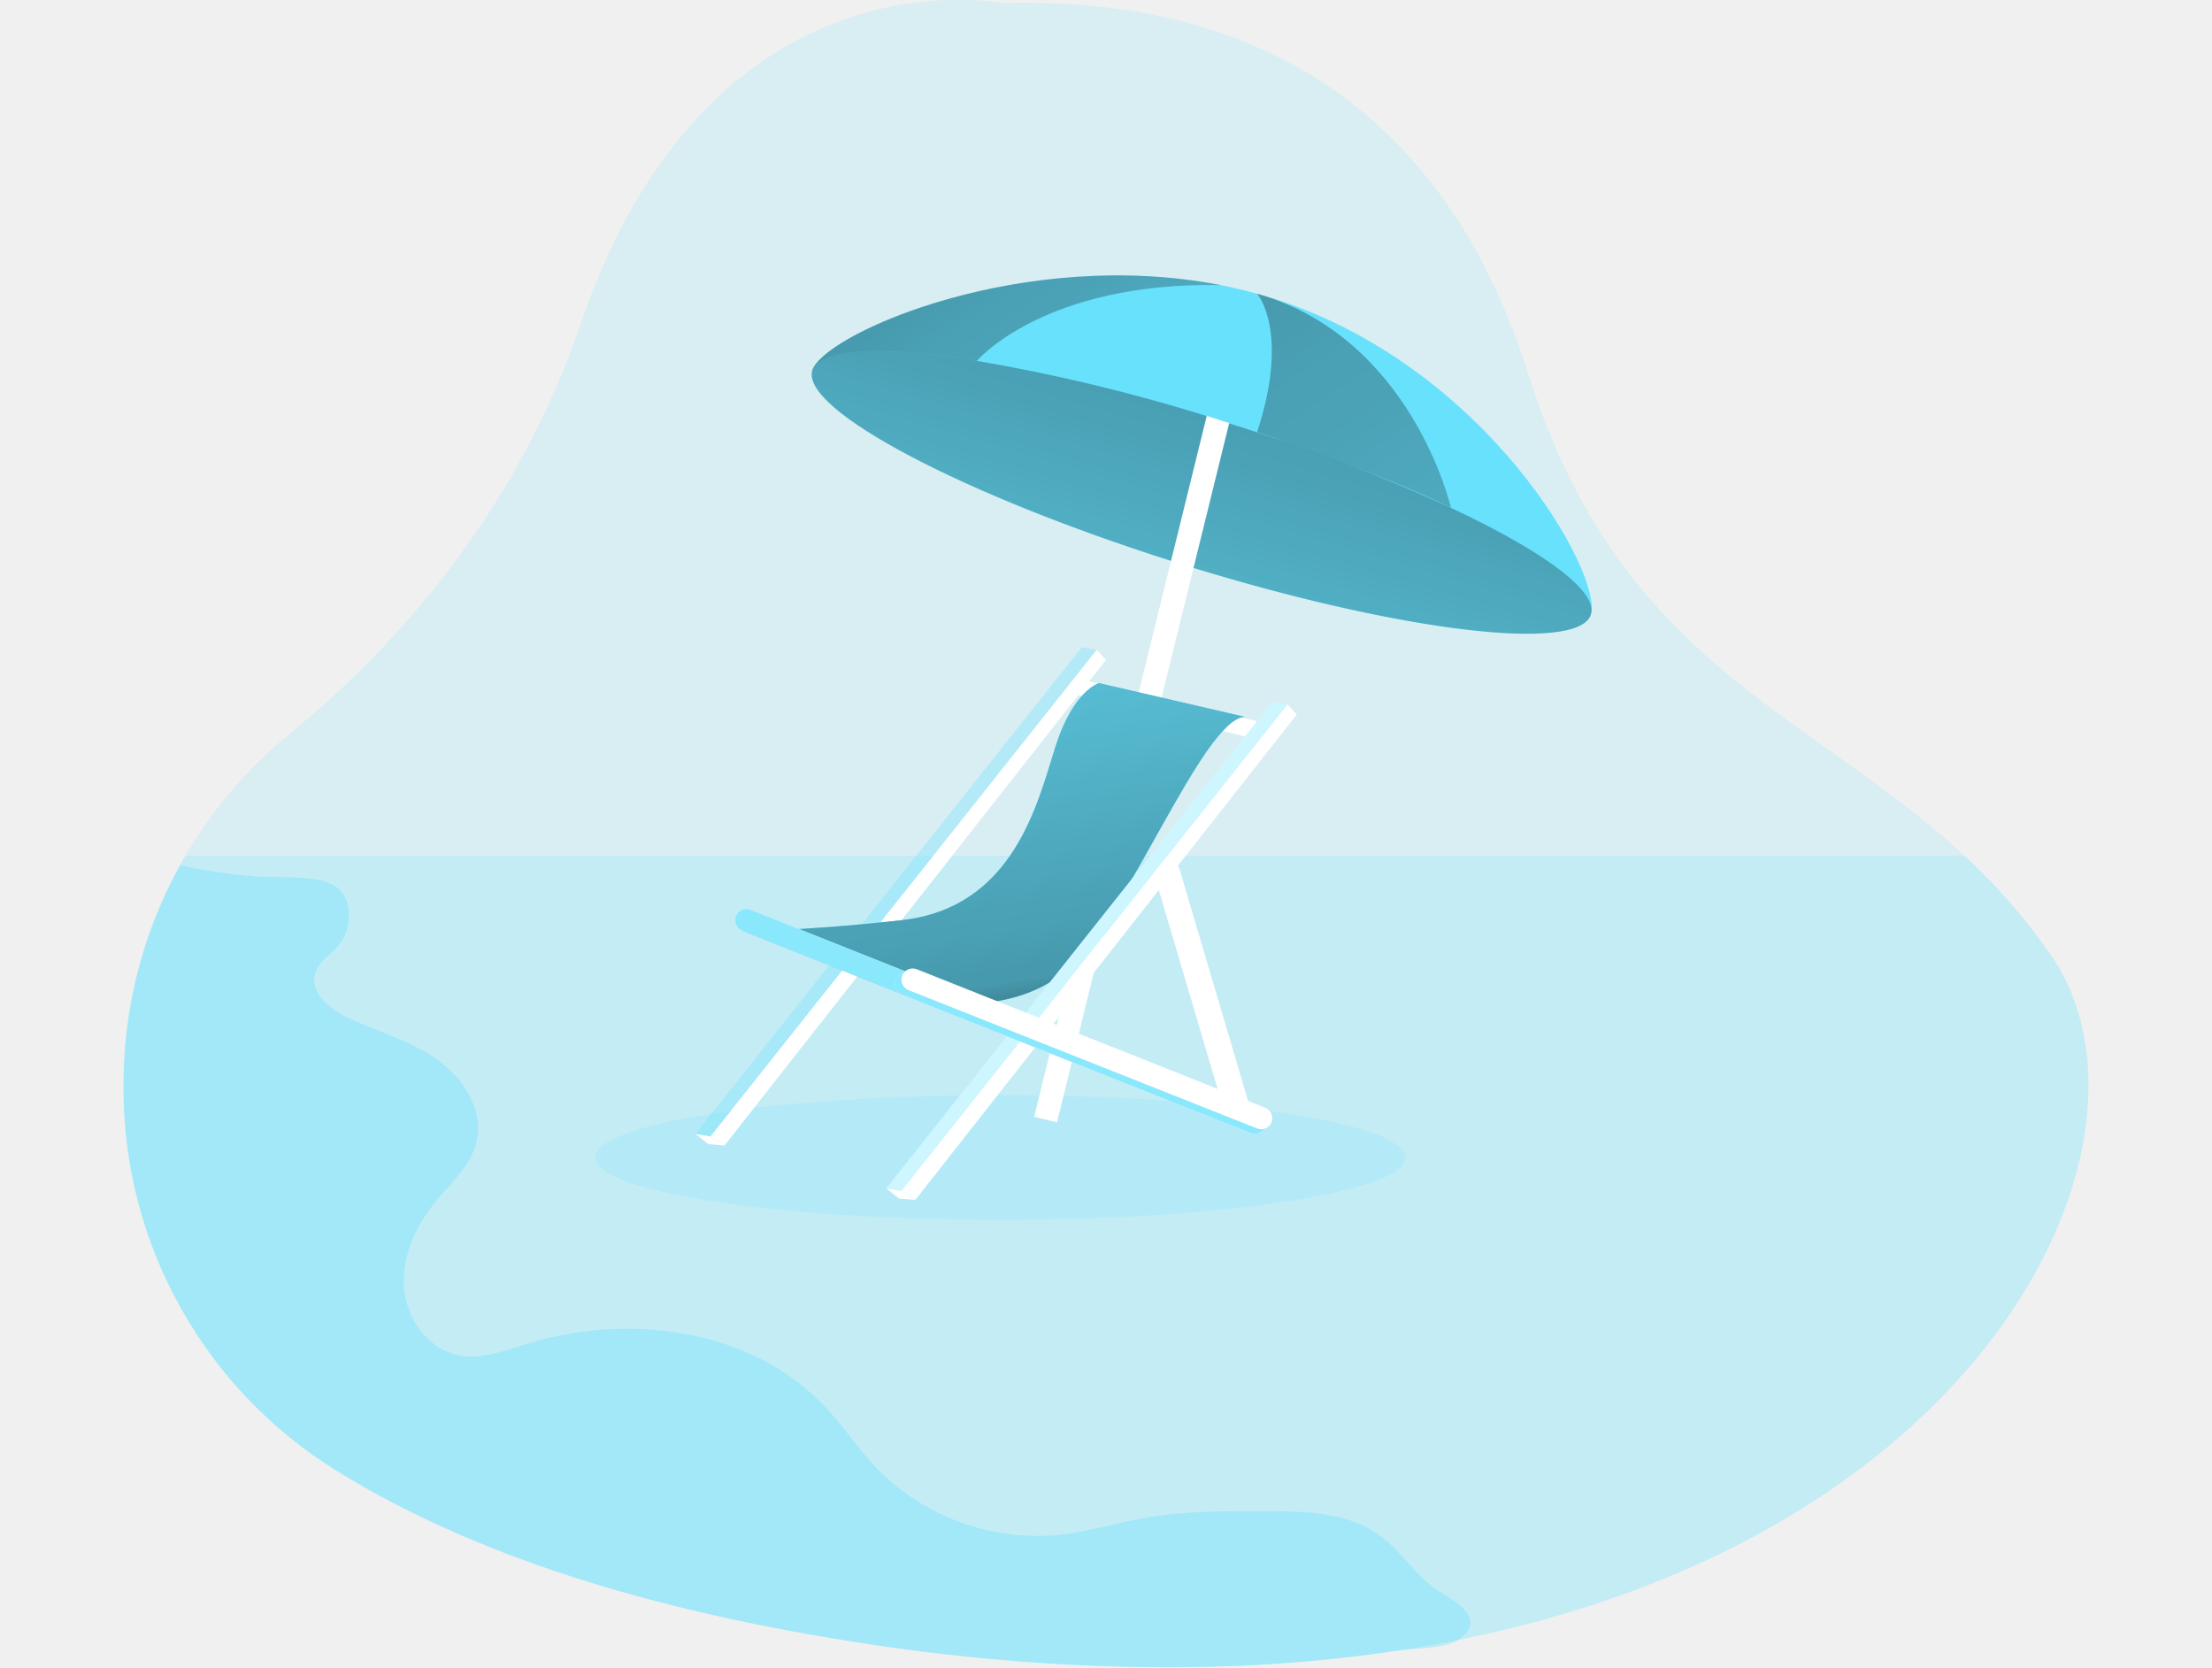
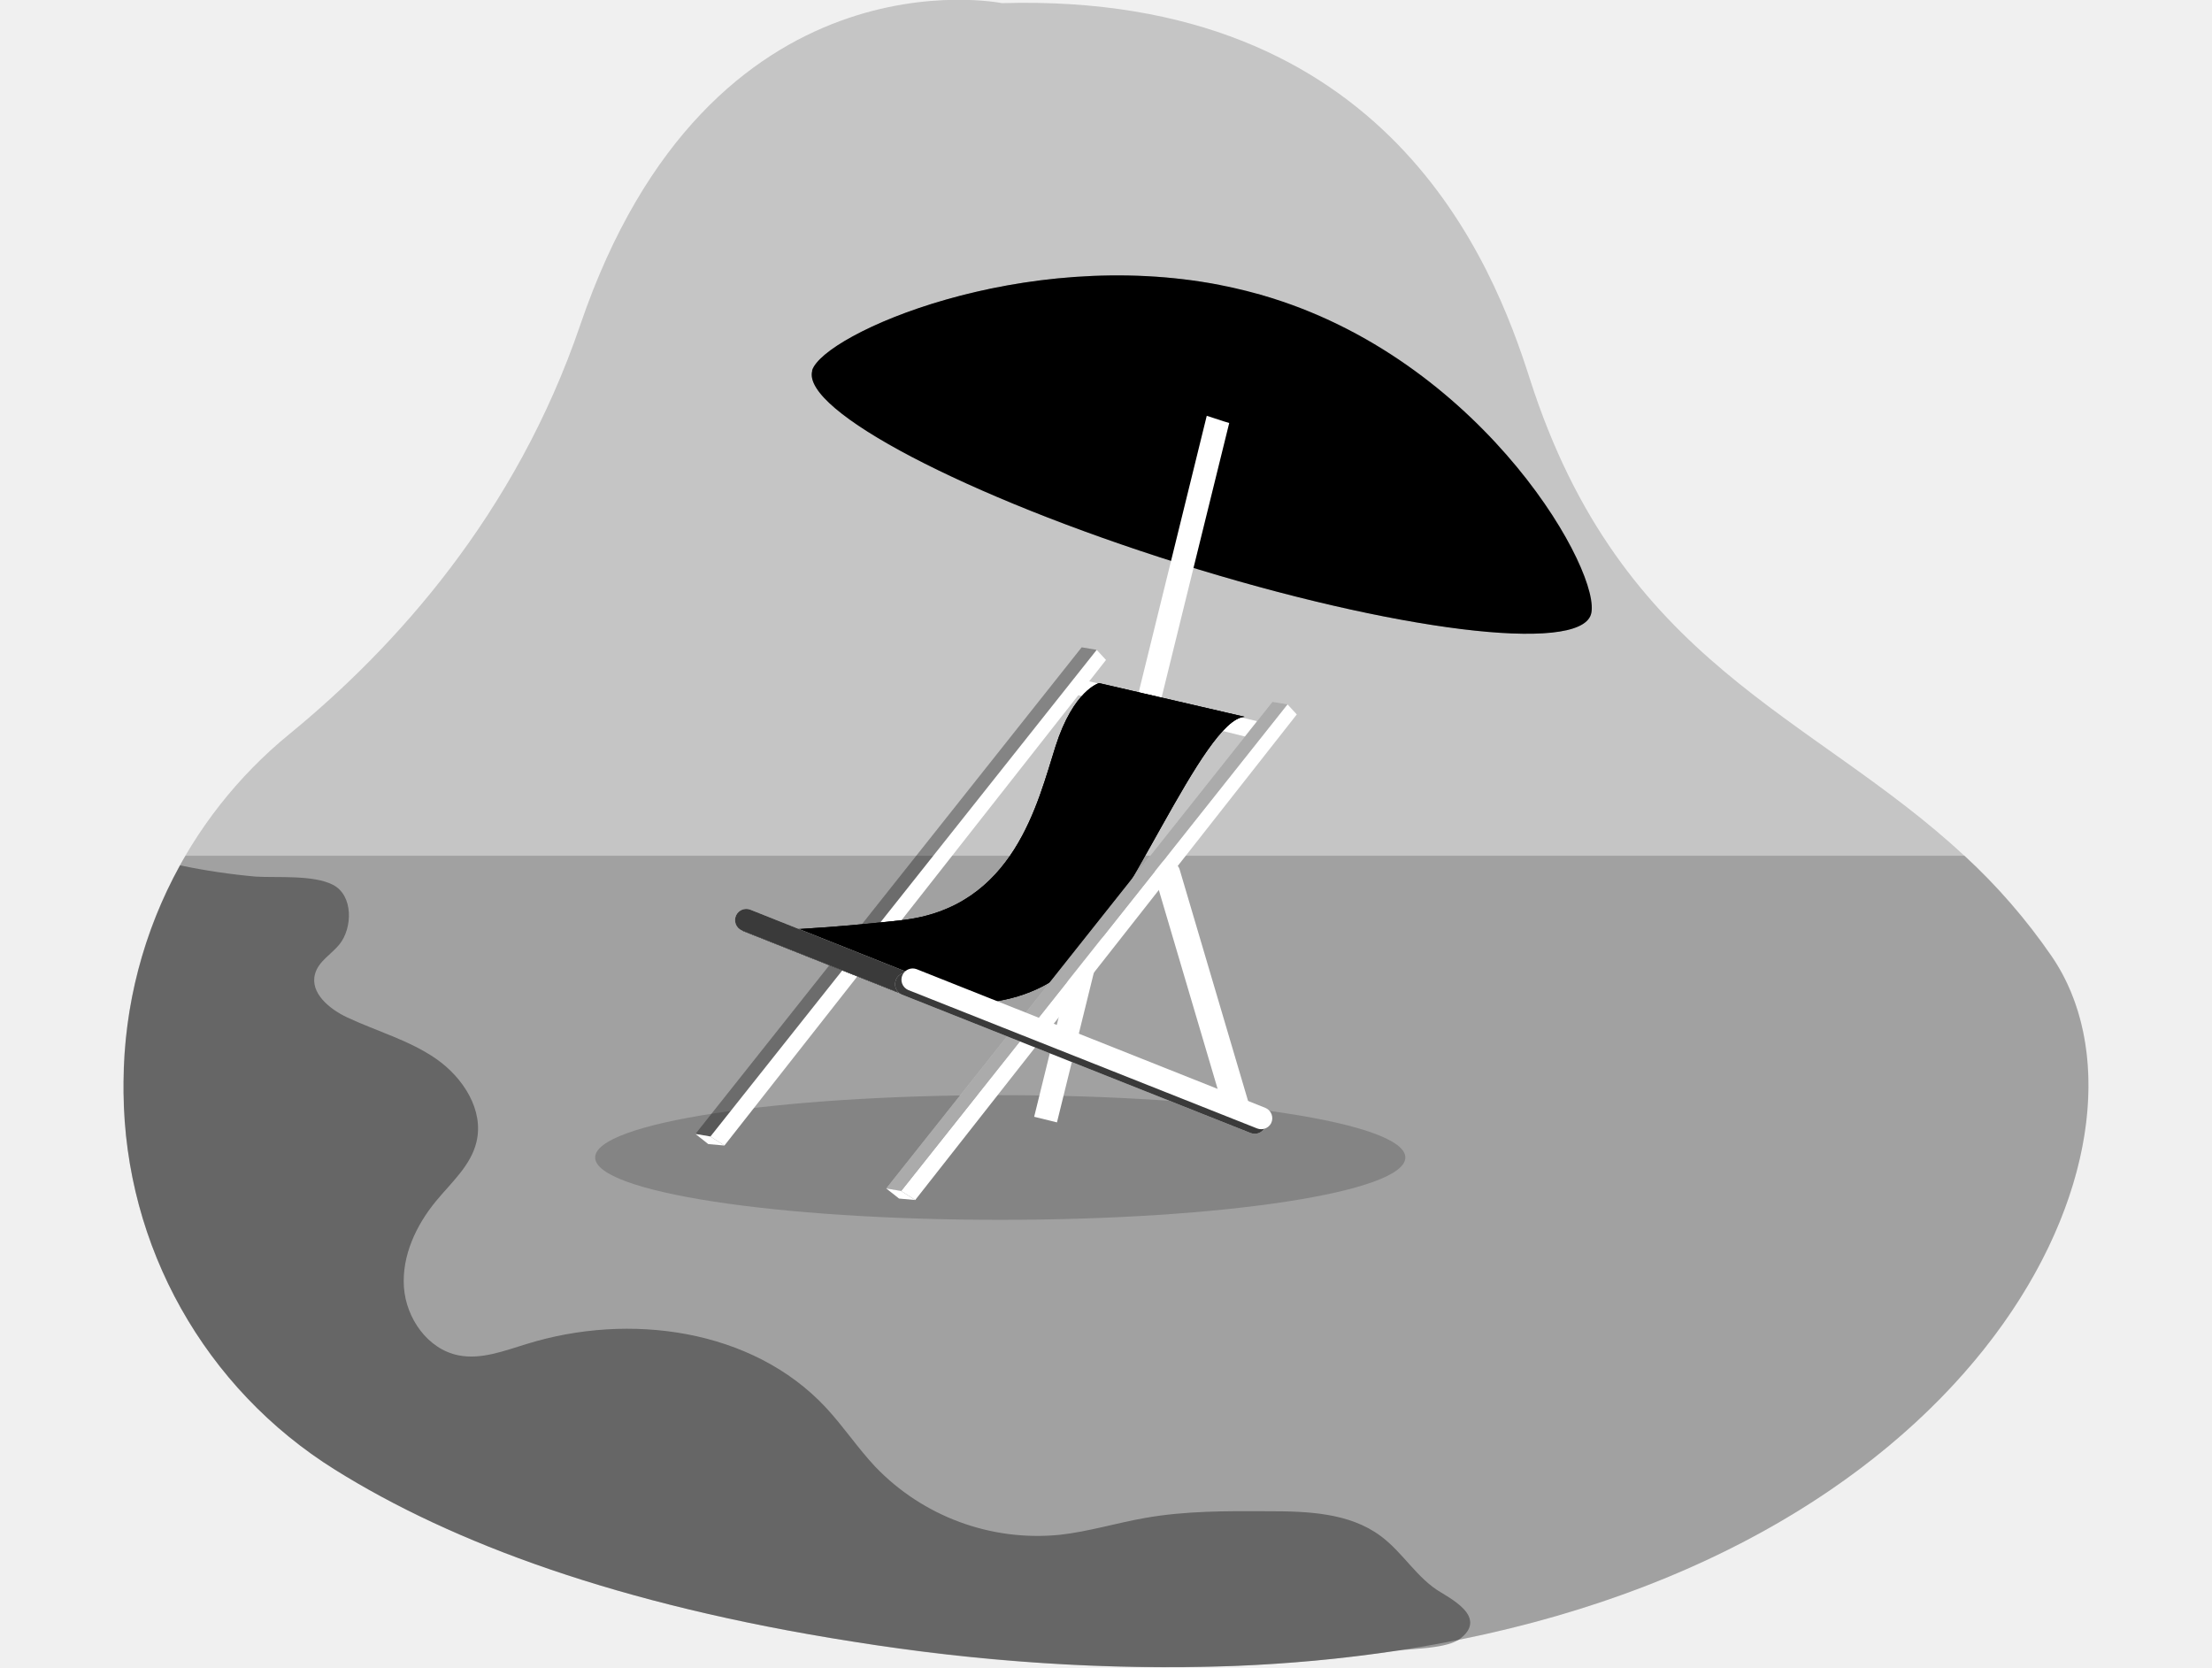
<svg xmlns="http://www.w3.org/2000/svg" xmlns:xlink="http://www.w3.org/1999/xlink" id="Layer_1" data-name="Layer 1" viewBox="0 0 349.88 296.85" width="406" height="306" class="illustration styles_illustrationTablet__1DWOa">
  <defs>
    <linearGradient id="linear-gradient" x1="248.63" y1="45.91" x2="205.5" y2="193.45" gradientUnits="userSpaceOnUse">
      <stop offset="0.01" />
      <stop offset="0.13" stop-opacity="0.69" />
      <stop offset="0.25" stop-opacity="0.32" />
      <stop offset="1" stop-opacity="0" />
    </linearGradient>
    <linearGradient id="linear-gradient-2" x1="203.6" y1="224.06" x2="183.93" y2="90.39" xlink:href="#linear-gradient" />
    <linearGradient id="linear-gradient-3" x1="164.08" y1="20.86" x2="264.46" y2="175.21" xlink:href="#linear-gradient" />
    <linearGradient id="linear-gradient-4" x1="192.34" y1="-5.17" x2="373.18" y2="272.9" xlink:href="#linear-gradient" />
  </defs>
-   <path d="M169.45,308.42c-41.61-6.53-71.18-17.53-92.06-30.57a80,80,0,0,1-37.67-67.12v-2a80.43,80.43,0,0,1,29.62-61.93c18.7-15.32,40.2-39,51.71-72.78,23.16-67.87,75.08-57.29,75.08-57.29,68.78-2,87.47,46.39,94,66.91,16.31,50.92,50.1,59.53,77.37,84.89a105.74,105.74,0,0,1,15.51,17.88C411.49,227.92,348.67,336.58,169.45,308.42Z" transform="translate(-39.72 -16.17)" fill="#68e1fd" opacity="0.18" style="isolation: isolate;" />
-   <path d="M277.74,308.06c-29.75,6-65.74,7-108.29.36-41.61-6.53-71.18-17.53-92.06-30.57a80,80,0,0,1-37.67-67.12v-2a80.77,80.77,0,0,1,10.05-38.49q.46-.87,1-1.71H367.54a105.74,105.74,0,0,1,15.51,17.88C404.74,218.08,373.36,288.77,277.74,308.06Z" transform="translate(-39.72 -16.17)" fill="#68e1fd" opacity="0.18" style="isolation: isolate;" />
-   <path d="M301,125.58c-2.2,7-35,2.93-73.28-9.08-38-11.94-67.17-27.21-65.38-34.27a.65.65,0,0,1,0-.13c2-6.43,37.27-22.08,72.72-15.17h0a86.09,86.09,0,0,1,9.17,2.32C282.57,81.26,303.19,118.59,301,125.58Z" transform="translate(-39.72 -16.17)" fill="#68e1fd" />
-   <ellipse cx="156.11" cy="206.08" rx="72.13" ry="11.1" fill="#68e1fd" opacity="0.18" style="isolation: isolate;" />
-   <path d="M121.68,91.61" transform="translate(-39.72 -16.17)" fill="#68e1fd" />
+   <path d="M169.45,308.42c-41.61-6.53-71.18-17.53-92.06-30.57a80,80,0,0,1-37.67-67.12v-2a80.43,80.43,0,0,1,29.62-61.93c18.7-15.32,40.2-39,51.71-72.78,23.16-67.87,75.08-57.29,75.08-57.29,68.78-2,87.47,46.39,94,66.91,16.31,50.92,50.1,59.53,77.37,84.89a105.74,105.74,0,0,1,15.51,17.88C411.49,227.92,348.67,336.58,169.45,308.42Z" transform="translate(-39.72 -16.17)" fill="currentColor" opacity="0.18" style="isolation: isolate;" />
+   <path d="M277.74,308.06c-29.75,6-65.74,7-108.29.36-41.61-6.53-71.18-17.53-92.06-30.57a80,80,0,0,1-37.67-67.12v-2a80.77,80.77,0,0,1,10.05-38.49q.46-.87,1-1.71H367.54a105.74,105.74,0,0,1,15.51,17.88C404.74,218.08,373.36,288.77,277.74,308.06Z" transform="translate(-39.72 -16.17)" fill="currentColor" opacity="0.18" style="isolation: isolate;" />
+   <path d="M301,125.58c-2.2,7-35,2.93-73.28-9.08-38-11.94-67.17-27.21-65.38-34.27a.65.65,0,0,1,0-.13c2-6.43,37.27-22.08,72.72-15.17h0a86.09,86.09,0,0,1,9.17,2.32C282.57,81.26,303.19,118.59,301,125.58Z" transform="translate(-39.72 -16.17)" fill="currentColor" />
+   <ellipse cx="156.11" cy="206.08" rx="72.13" ry="11.1" fill="currentColor" opacity="0.18" style="isolation: isolate;" />
+   <path d="M121.68,91.61" transform="translate(-39.72 -16.17)" fill="currentColor" />
  <path d="M301,125.58c-2.15,6.84-33.58,3.1-70.77-8.3l-2.51-.78-1.48-.47c-37.31-11.85-65.66-26.83-63.9-33.8a.65.65,0,0,1,0-.13,1.9,1.9,0,0,1,.18-.42c1.91-3.61,13-3.86,29.1-1.27a317.3,317.3,0,0,1,40.93,9.82l3.07,1,.93.3C274.42,103.44,303.18,118.65,301,125.58Z" transform="translate(-39.72 -16.17)" fill="url(#linear-gradient)" />
  <path d="M236.6,91.48l-6.36,25.8L205.93,216l-4.06-1,24.38-99,6.35-25.8,3.07,1Z" transform="translate(-39.72 -16.17)" fill="#fff" />
  <polyline points="201.85 128.4 169.95 120.83 168.19 123.32 200.91 131.43 201.85 129.24" fill="#fff" />
  <polygon points="104.5 202.34 173.28 115.7 174.94 117.5 107 203.95 104.5 202.34" fill="#fff" />
-   <polygon points="101.84 201.89 170.61 115.25 173.28 115.7 104.5 202.34 101.84 201.89" fill="#68e1fd" opacity="0.18" style="isolation: isolate;" />
-   <polygon points="101.84 201.89 170.61 115.25 173.28 115.7 104.5 202.34 101.84 201.89" fill="#68e1fd" opacity="0.18" style="isolation: isolate;" />
+   <polygon points="101.84 201.89 170.61 115.25 173.28 115.7 104.5 202.34 101.84 201.89" fill="currentColor" opacity="0.18" style="isolation: isolate;" />
+   <polygon points="101.84 201.89 170.61 115.25 173.28 115.7 104.5 202.34 101.84 201.89" fill="currentColor" opacity="0.18" style="isolation: isolate;" />
  <polygon points="107 203.95 104.12 203.69 101.84 201.89 104.5 202.34 107 203.95" fill="#fff" />
-   <path d="M149.83,181.84l30.86,12.25S197,198,207.63,188.92s24.24-44.71,31.72-45.13l-25.93-6s-4.54,1.25-7.73,11.22-7.34,28.79-27.49,31S149.83,181.84,149.83,181.84Z" transform="translate(-39.72 -16.17)" fill="#68e1fd" />
-   <path d="M149.83,181.84l30.86,12.25S197,198,207.63,188.92s24.24-44.71,31.72-45.13l-25.93-6s-4.54,1.25-7.73,11.22-7.34,28.79-27.49,31S149.83,181.84,149.83,181.84Z" transform="translate(-39.72 -16.17)" fill="#68e1fd" />
+   <path d="M149.83,181.84l30.86,12.25S197,198,207.63,188.92s24.24-44.71,31.72-45.13l-25.93-6s-4.54,1.25-7.73,11.22-7.34,28.79-27.49,31S149.83,181.84,149.83,181.84Z" transform="translate(-39.72 -16.17)" fill="currentColor" />
+   <path d="M149.83,181.84l30.86,12.25S197,198,207.63,188.92s24.24-44.71,31.72-45.13l-25.93-6s-4.54,1.25-7.73,11.22-7.34,28.79-27.49,31S149.83,181.84,149.83,181.84Z" transform="translate(-39.72 -16.17)" fill="currentColor" />
  <path d="M149.83,181.84l30.86,12.25S197,198,207.63,188.92s24.24-44.71,31.72-45.13l-25.93-6s-4.54,1.25-7.73,11.22-7.34,28.79-27.49,31S149.83,181.84,149.83,181.84Z" transform="translate(-39.72 -16.17)" fill="url(#linear-gradient-2)" />
  <path d="M213.42,202.83l-62.11-24.71a2,2,0,0,0-2.5,1l0,0a2,2,0,0,0,1,2.71L212,206.5a2,2,0,0,0,2.49-.94h0A2,2,0,0,0,213.42,202.83Z" transform="translate(-39.72 -16.17)" fill="#fff" />
-   <path d="M213.42,202.83l-62.11-24.71a2,2,0,0,0-2.5,1l0,0a2,2,0,0,0,1,2.71L212,206.5a2,2,0,0,0,2.49-.94h0A2,2,0,0,0,213.42,202.83Z" transform="translate(-39.72 -16.17)" fill="#68e1fd" opacity="0.77" style="isolation: isolate;" />
+   <path d="M213.42,202.83l-62.11-24.71a2,2,0,0,0-2.5,1l0,0a2,2,0,0,0,1,2.71L212,206.5a2,2,0,0,0,2.49-.94h0A2,2,0,0,0,213.42,202.83Z" transform="translate(-39.72 -16.17)" fill="currentColor" opacity="0.77" style="isolation: isolate;" />
  <polygon points="138.47 212.04 207.25 125.4 208.91 127.2 140.97 213.65 138.47 212.04" fill="#fff" />
  <rect x="229.4" y="168.49" width="4.59" height="47.64" rx="2.3" transform="translate(468.68 294.88) rotate(163.53)" fill="#fff" />
  <polygon points="135.81 211.59 204.58 124.95 207.25 125.4 138.47 212.04 135.81 211.59" fill="#fff" />
-   <polygon points="135.81 211.59 204.58 124.95 207.25 125.4 138.47 212.04 135.81 211.59" fill="#68e1fd" opacity="0.18" style="isolation: isolate;" />
-   <polygon points="135.81 211.59 204.58 124.95 207.25 125.4 138.47 212.04 135.81 211.59" fill="#68e1fd" opacity="0.18" style="isolation: isolate;" />
+   <polygon points="135.81 211.59 204.58 124.95 207.25 125.4 138.47 212.04 135.81 211.59" fill="currentColor" opacity="0.18" style="isolation: isolate;" />
+   <polygon points="135.81 211.59 204.58 124.95 207.25 125.4 138.47 212.04 135.81 211.59" fill="currentColor" opacity="0.18" style="isolation: isolate;" />
  <polygon points="140.97 213.65 138.09 213.39 135.81 211.59 138.47 212.04 140.97 213.65" fill="#fff" />
  <path d="M241.91,214.19,179.8,189.48a2,2,0,0,0-2.5,1l0,.05a2,2,0,0,0,1,2.71l62.13,24.66a2,2,0,0,0,2.49-.94h0A2,2,0,0,0,241.91,214.19Z" transform="translate(-39.72 -16.17)" fill="#fff" />
-   <path d="M241.91,214.19,179.8,189.48a2,2,0,0,0-2.5,1l0,.05a2,2,0,0,0,1,2.71l62.13,24.66a2,2,0,0,0,2.49-.94h0A2,2,0,0,0,241.91,214.19Z" transform="translate(-39.72 -16.17)" fill="#68e1fd" opacity="0.77" style="isolation: isolate;" />
+   <path d="M241.91,214.19,179.8,189.48a2,2,0,0,0-2.5,1l0,.05a2,2,0,0,0,1,2.71l62.13,24.66a2,2,0,0,0,2.49-.94h0A2,2,0,0,0,241.91,214.19Z" transform="translate(-39.72 -16.17)" fill="currentColor" opacity="0.77" style="isolation: isolate;" />
  <path d="M243.05,213.42l-62.11-24.7a2,2,0,0,0-2.5,1l0,0a2,2,0,0,0,1,2.71l62.13,24.65a2,2,0,0,0,2.49-.93h0A2,2,0,0,0,243.05,213.42Z" transform="translate(-39.72 -16.17)" fill="#fff" />
  <path d="M235.11,66.93c-31.48-.62-43.44,13.48-43.44,13.48-16.08-2.59-27.19-2.34-29.1,1.27C165.89,75,200.41,60.16,235.11,66.93Z" transform="translate(-39.72 -16.17)" fill="url(#linear-gradient-3)" />
  <path d="M241.57,68.46s5.89,6.68,0,24.63c0,0,23.76,8,34.52,13.5C276.09,106.59,269.15,76.32,241.57,68.46Z" transform="translate(-39.72 -16.17)" fill="url(#linear-gradient-4)" />
-   <path d="M279.25,303.92c.54,1.2.32,2.53-1.43,3.93-2.39,1.91-8.55,1.78-11.5,2.23a266.16,266.16,0,0,1-29,2.71,348.75,348.75,0,0,1-67.85-4.37c-41.61-6.53-71.18-17.53-92.06-30.57a80,80,0,0,1-37.67-67.12v-2a80.77,80.77,0,0,1,10.05-38.49,117,117,0,0,0,13.47,2c3.85.23,10.24-.34,13.75,1.46,3.67,1.89,3.51,7.72,1.14,10.63-1.46,1.78-3.73,3-4.33,5.26-.92,3.36,2.56,6.23,5.71,7.71,5.29,2.48,11.06,4.06,15.86,7.39s8.56,9.15,7.17,14.82c-1,4.18-4.48,7.2-7.21,10.52-3.54,4.3-6.08,9.73-5.7,15.29s4.24,11.06,9.7,12.15c4.06.81,8.15-.8,12.1-2,18.3-5.7,40.26-2.72,53.33,11.3,3.12,3.35,5.66,7.2,8.79,10.53a40,40,0,0,0,32.82,12.13c5.14-.56,10.12-2.11,15.21-3,7.21-1.28,14.58-1.24,21.9-1.2,7,0,14.47.25,20.06,4.41,4,2.95,6.51,7.61,10.79,10.07C276,300.71,278.45,302.18,279.25,303.92Z" transform="translate(-39.72 -16.17)" fill="#68e1fd" opacity="0.37" />
+   <path d="M279.25,303.92c.54,1.2.32,2.53-1.43,3.93-2.39,1.91-8.55,1.78-11.5,2.23a266.16,266.16,0,0,1-29,2.71,348.75,348.75,0,0,1-67.85-4.37c-41.61-6.53-71.18-17.53-92.06-30.57a80,80,0,0,1-37.67-67.12v-2a80.77,80.77,0,0,1,10.05-38.49,117,117,0,0,0,13.47,2c3.85.23,10.24-.34,13.75,1.46,3.67,1.89,3.51,7.72,1.14,10.63-1.46,1.78-3.73,3-4.33,5.26-.92,3.36,2.56,6.23,5.71,7.71,5.29,2.48,11.06,4.06,15.86,7.39s8.56,9.15,7.17,14.82c-1,4.18-4.48,7.2-7.21,10.52-3.54,4.3-6.08,9.73-5.7,15.29s4.24,11.06,9.7,12.15c4.06.81,8.15-.8,12.1-2,18.3-5.7,40.26-2.72,53.33,11.3,3.12,3.35,5.66,7.2,8.79,10.53a40,40,0,0,0,32.82,12.13c5.14-.56,10.12-2.11,15.21-3,7.21-1.28,14.58-1.24,21.9-1.2,7,0,14.47.25,20.06,4.41,4,2.95,6.51,7.61,10.79,10.07C276,300.71,278.45,302.18,279.25,303.92Z" transform="translate(-39.72 -16.17)" fill="currentColor" opacity="0.37" />
</svg>
